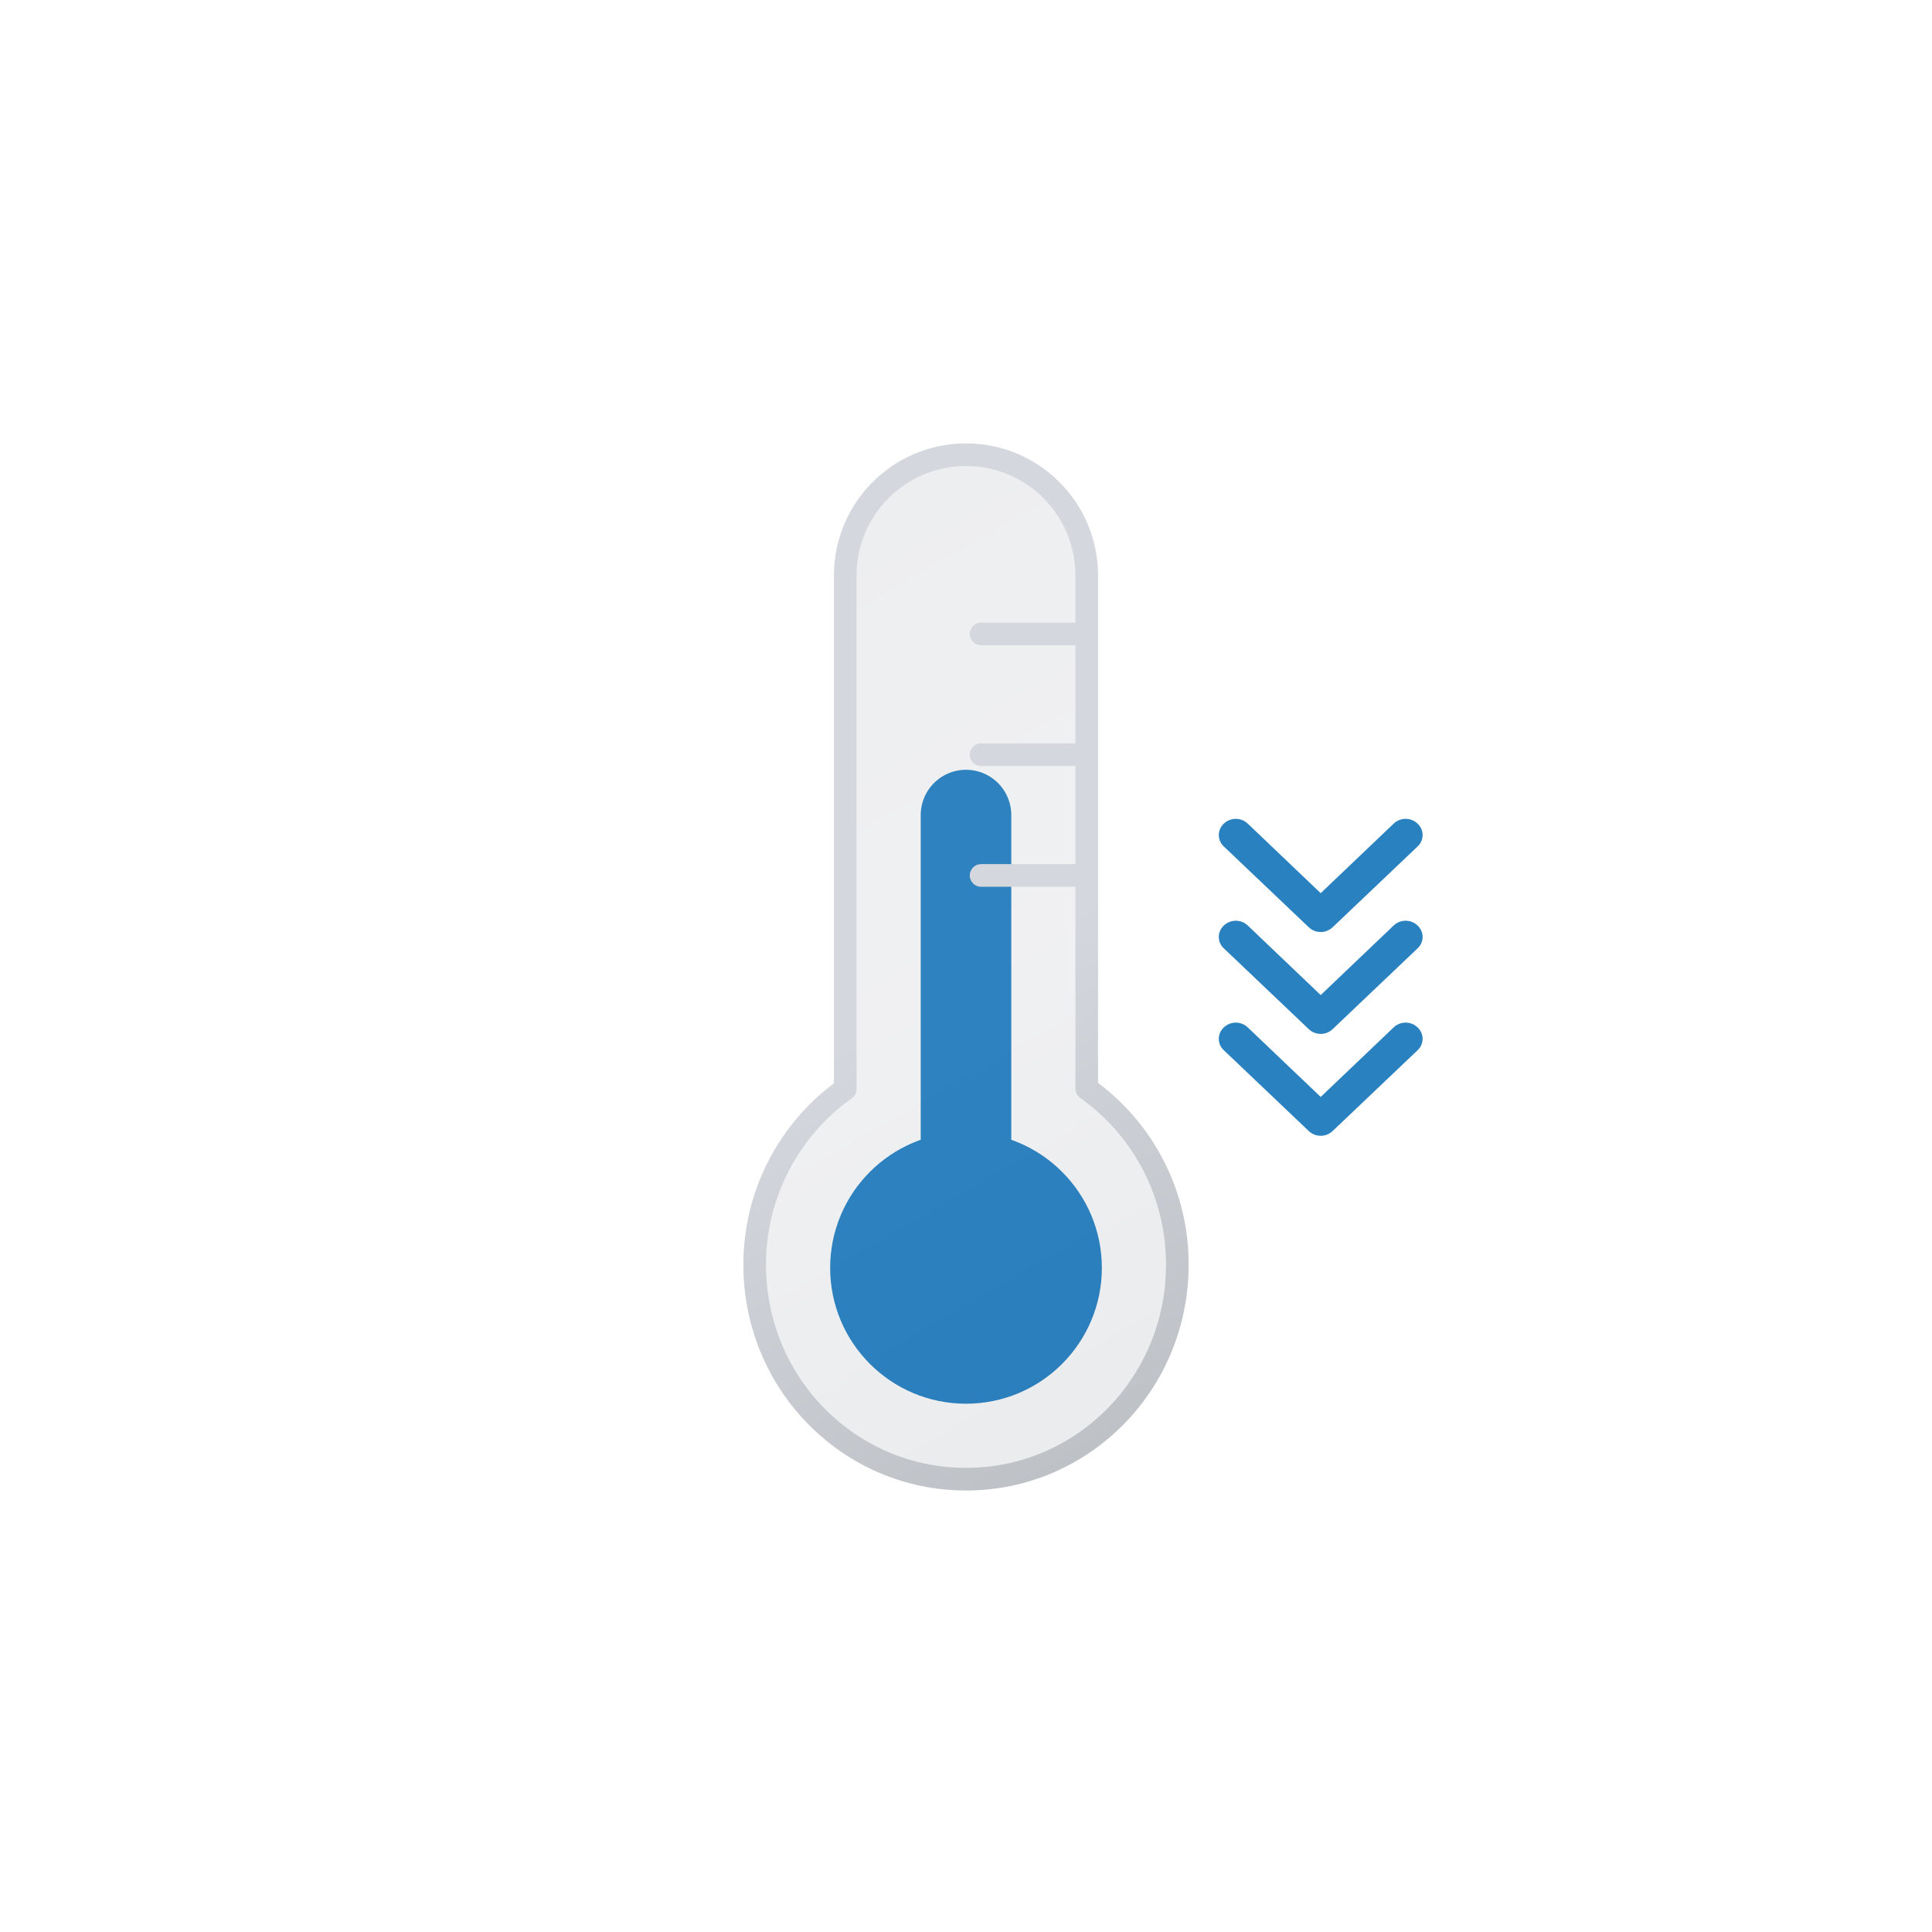
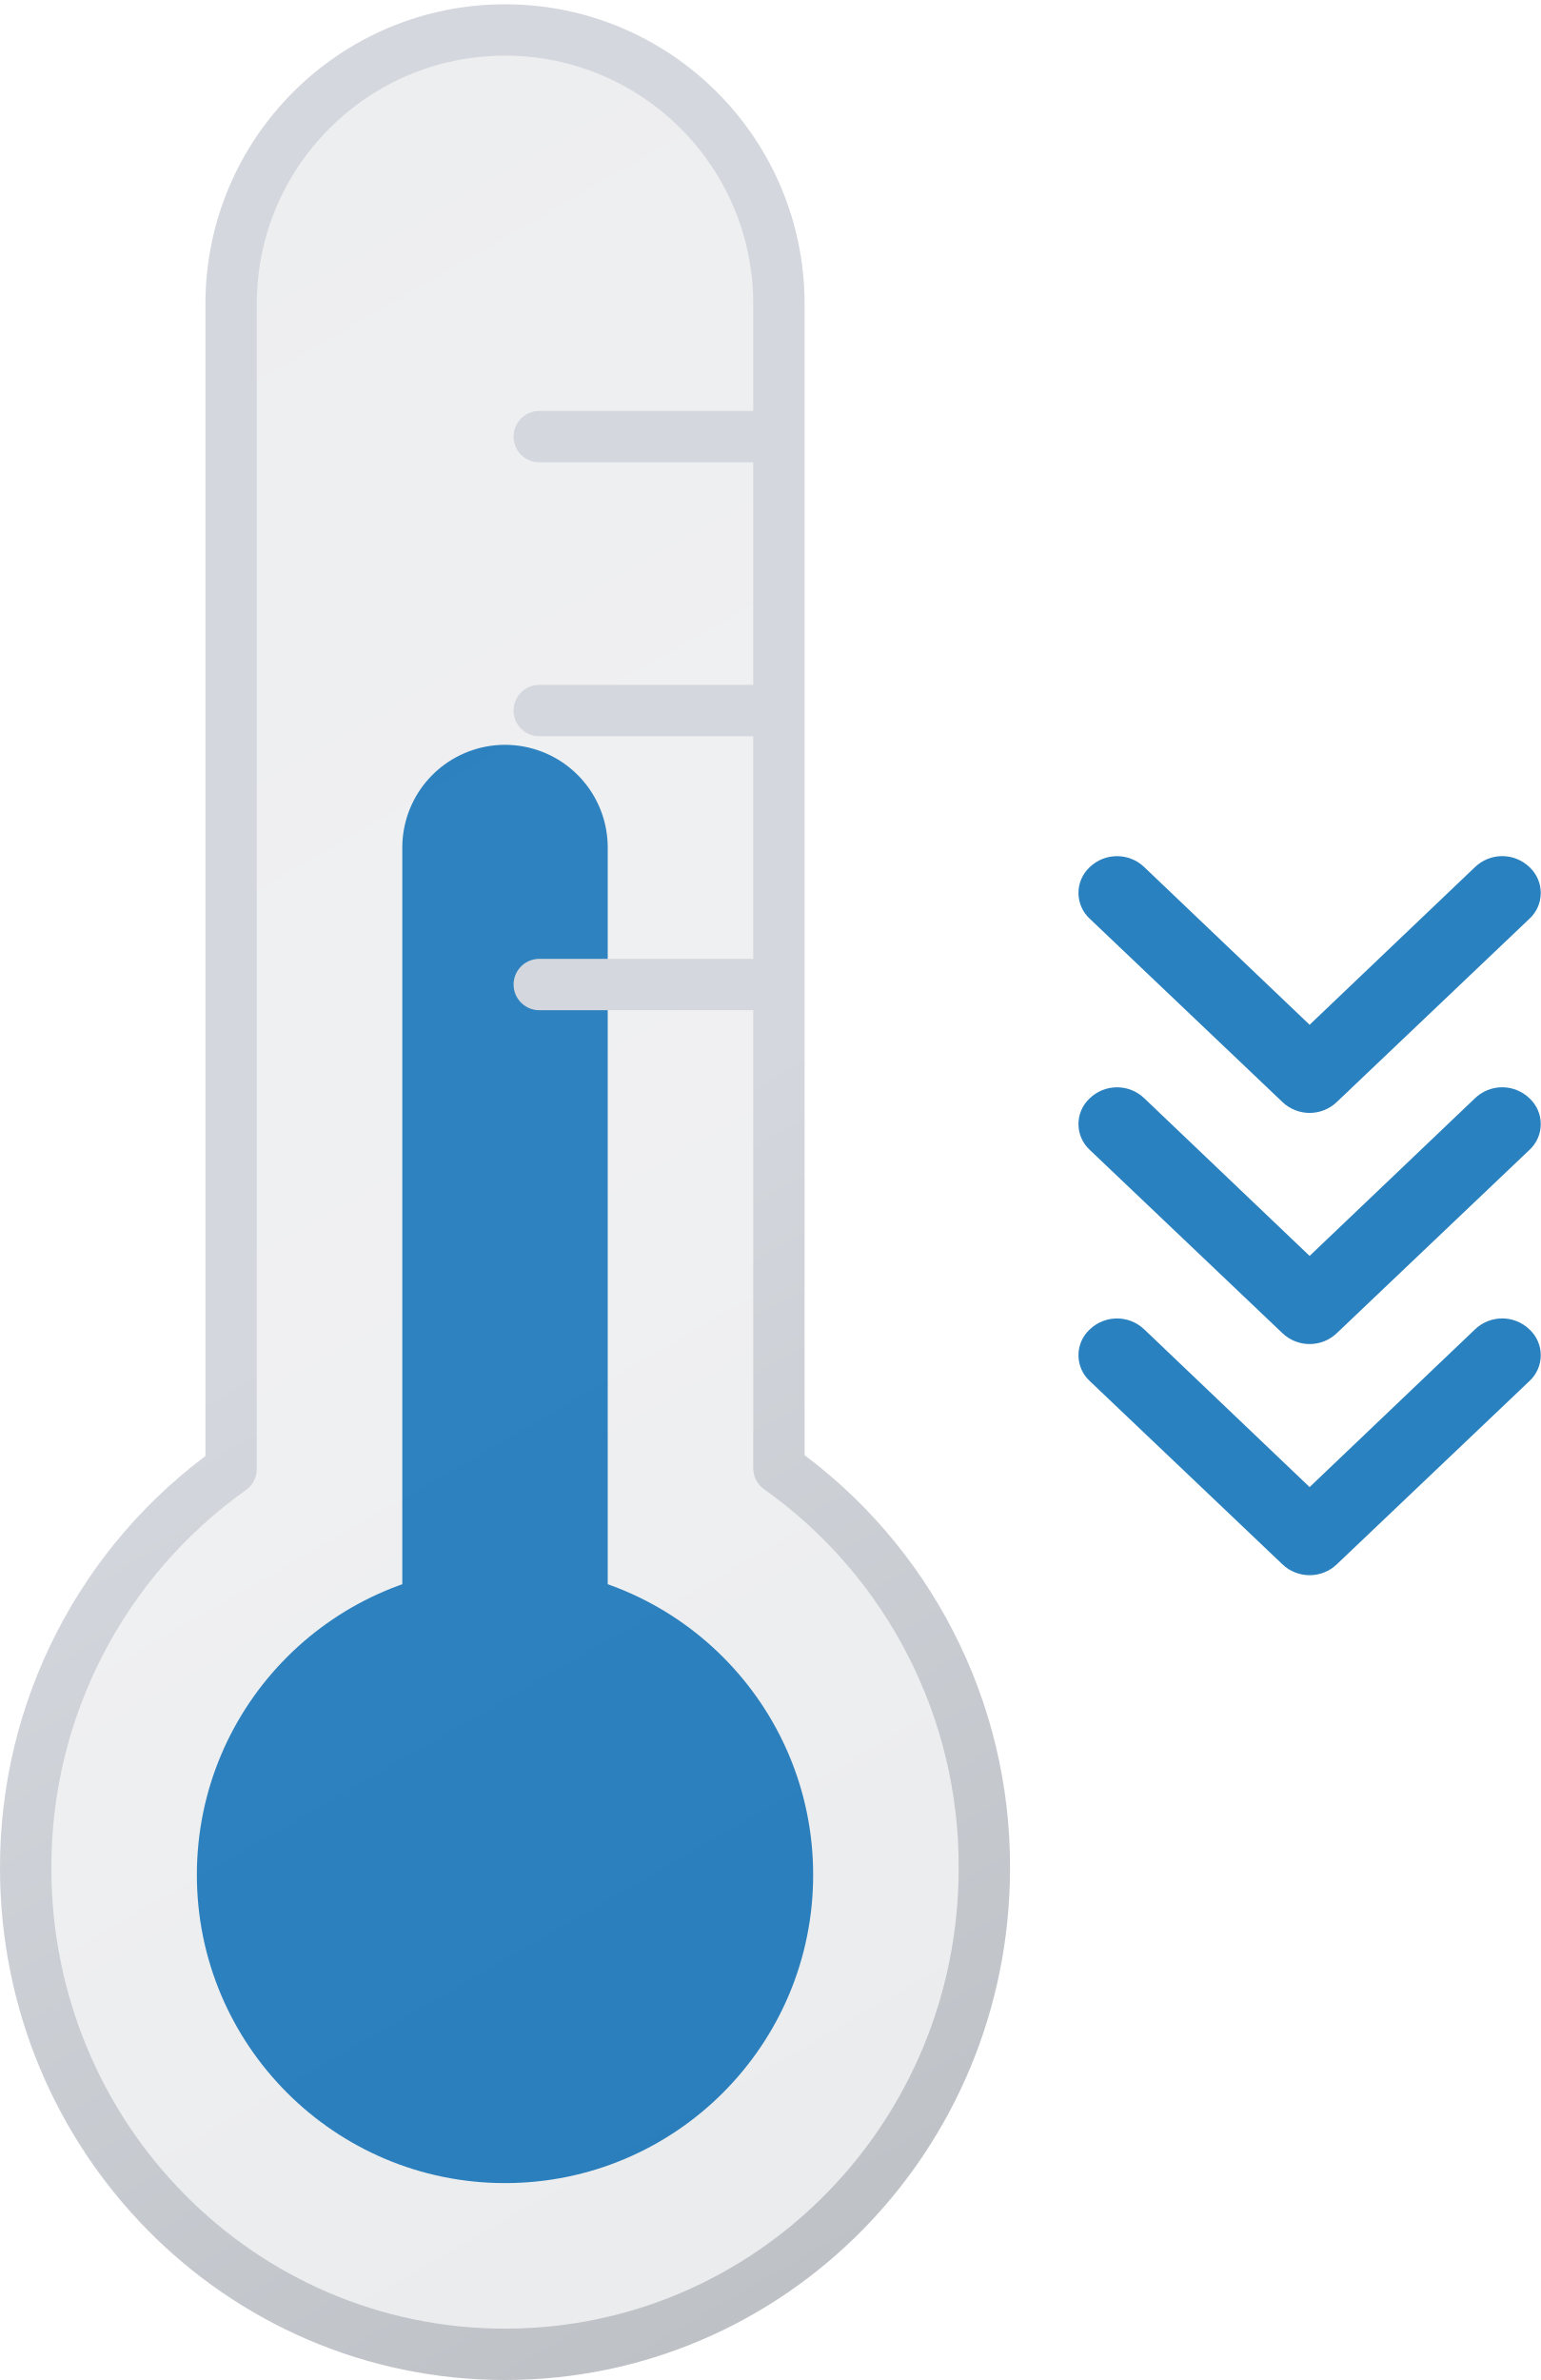
- <svg xmlns="http://www.w3.org/2000/svg" xmlns:xlink="http://www.w3.org/1999/xlink" viewBox="0 0 512 512">
+ <svg xmlns="http://www.w3.org/2000/svg" xmlns:xlink="http://www.w3.org/1999/xlink" viewBox="197 117 180.02 278">
  <defs>
    <symbol id="d" viewBox="0 0 72 168">
      <circle cx="36" cy="132" r="36" fill="#2885c7" />
      <path fill="none" stroke="#2885c7" stroke-linecap="round" stroke-miterlimit="10" stroke-width="24" d="M36 12v120" />
    </symbol>
    <symbol id="e" viewBox="0 0 118 278">
      <path fill="url(#a)" stroke="url(#b)" stroke-linecap="round" stroke-linejoin="round" stroke-width="6" d="M115 218.2c0 31.4-25 56.8-56 56.8S3 249.6 3 218.2a57 57 0 0124-46.6V35.5a32 32 0 1164 0v136a57 57 0 0124 46.7ZM63 83h28M63 51h28m-28 64h28" />
    </symbol>
    <symbol id="c" viewBox="0 0 118 278">
      <use xlink:href="#d" width="72" height="168" transform="translate(23 87)" />
      <use xlink:href="#e" width="118" height="278" />
    </symbol>
    <linearGradient id="a" x1="-7.2" x2="116.4" y1="36.3" y2="250.4" gradientUnits="userSpaceOnUse">
      <stop offset="0" stop-color="#515a69" stop-opacity=".1" />
      <stop offset=".5" stop-color="#6b7280" stop-opacity=".1" />
      <stop offset="1" stop-color="#384354" stop-opacity=".1" />
    </linearGradient>
    <linearGradient id="b" x1="-8.7" x2="117.9" y1="33.7" y2="253" gradientUnits="userSpaceOnUse">
      <stop offset="0" stop-color="#d4d7dd" />
      <stop offset=".5" stop-color="#d4d7dd" />
      <stop offset="1" stop-color="#bec1c6" />
    </linearGradient>
  </defs>
  <use xlink:href="#c" width="118" height="278" transform="translate(197 117)" />
  <path fill="#2a81bf" d="M372.5 271a4.6 4.6 0 00-3.2 1.3L350 290.7l-19.3-18.4a4.6 4.6 0 00-6.4 0 4.1 4.1 0 000 6l22.5 21.4a4.6 4.6 0 006.4 0l22.5-21.4a4.1 4.1 0 000-6 4.6 4.6 0 00-3.2-1.3Z" />
  <path fill="#2a81bf" d="M372.5 244a4.6 4.6 0 00-3.2 1.3L350 263.7l-19.3-18.4a4.6 4.6 0 00-6.4 0 4.1 4.1 0 000 6l22.5 21.4a4.6 4.6 0 006.4 0l22.5-21.4a4.1 4.1 0 000-6 4.6 4.6 0 00-3.2-1.3Z" />
  <path fill="#2a81bf" d="M372.5 217a4.6 4.6 0 00-3.2 1.3L350 236.7l-19.3-18.4a4.6 4.6 0 00-6.4 0 4.1 4.1 0 000 6l22.5 21.4a4.6 4.6 0 006.4 0l22.5-21.4a4.1 4.1 0 000-6 4.6 4.6 0 00-3.2-1.3Z" />
</svg>
